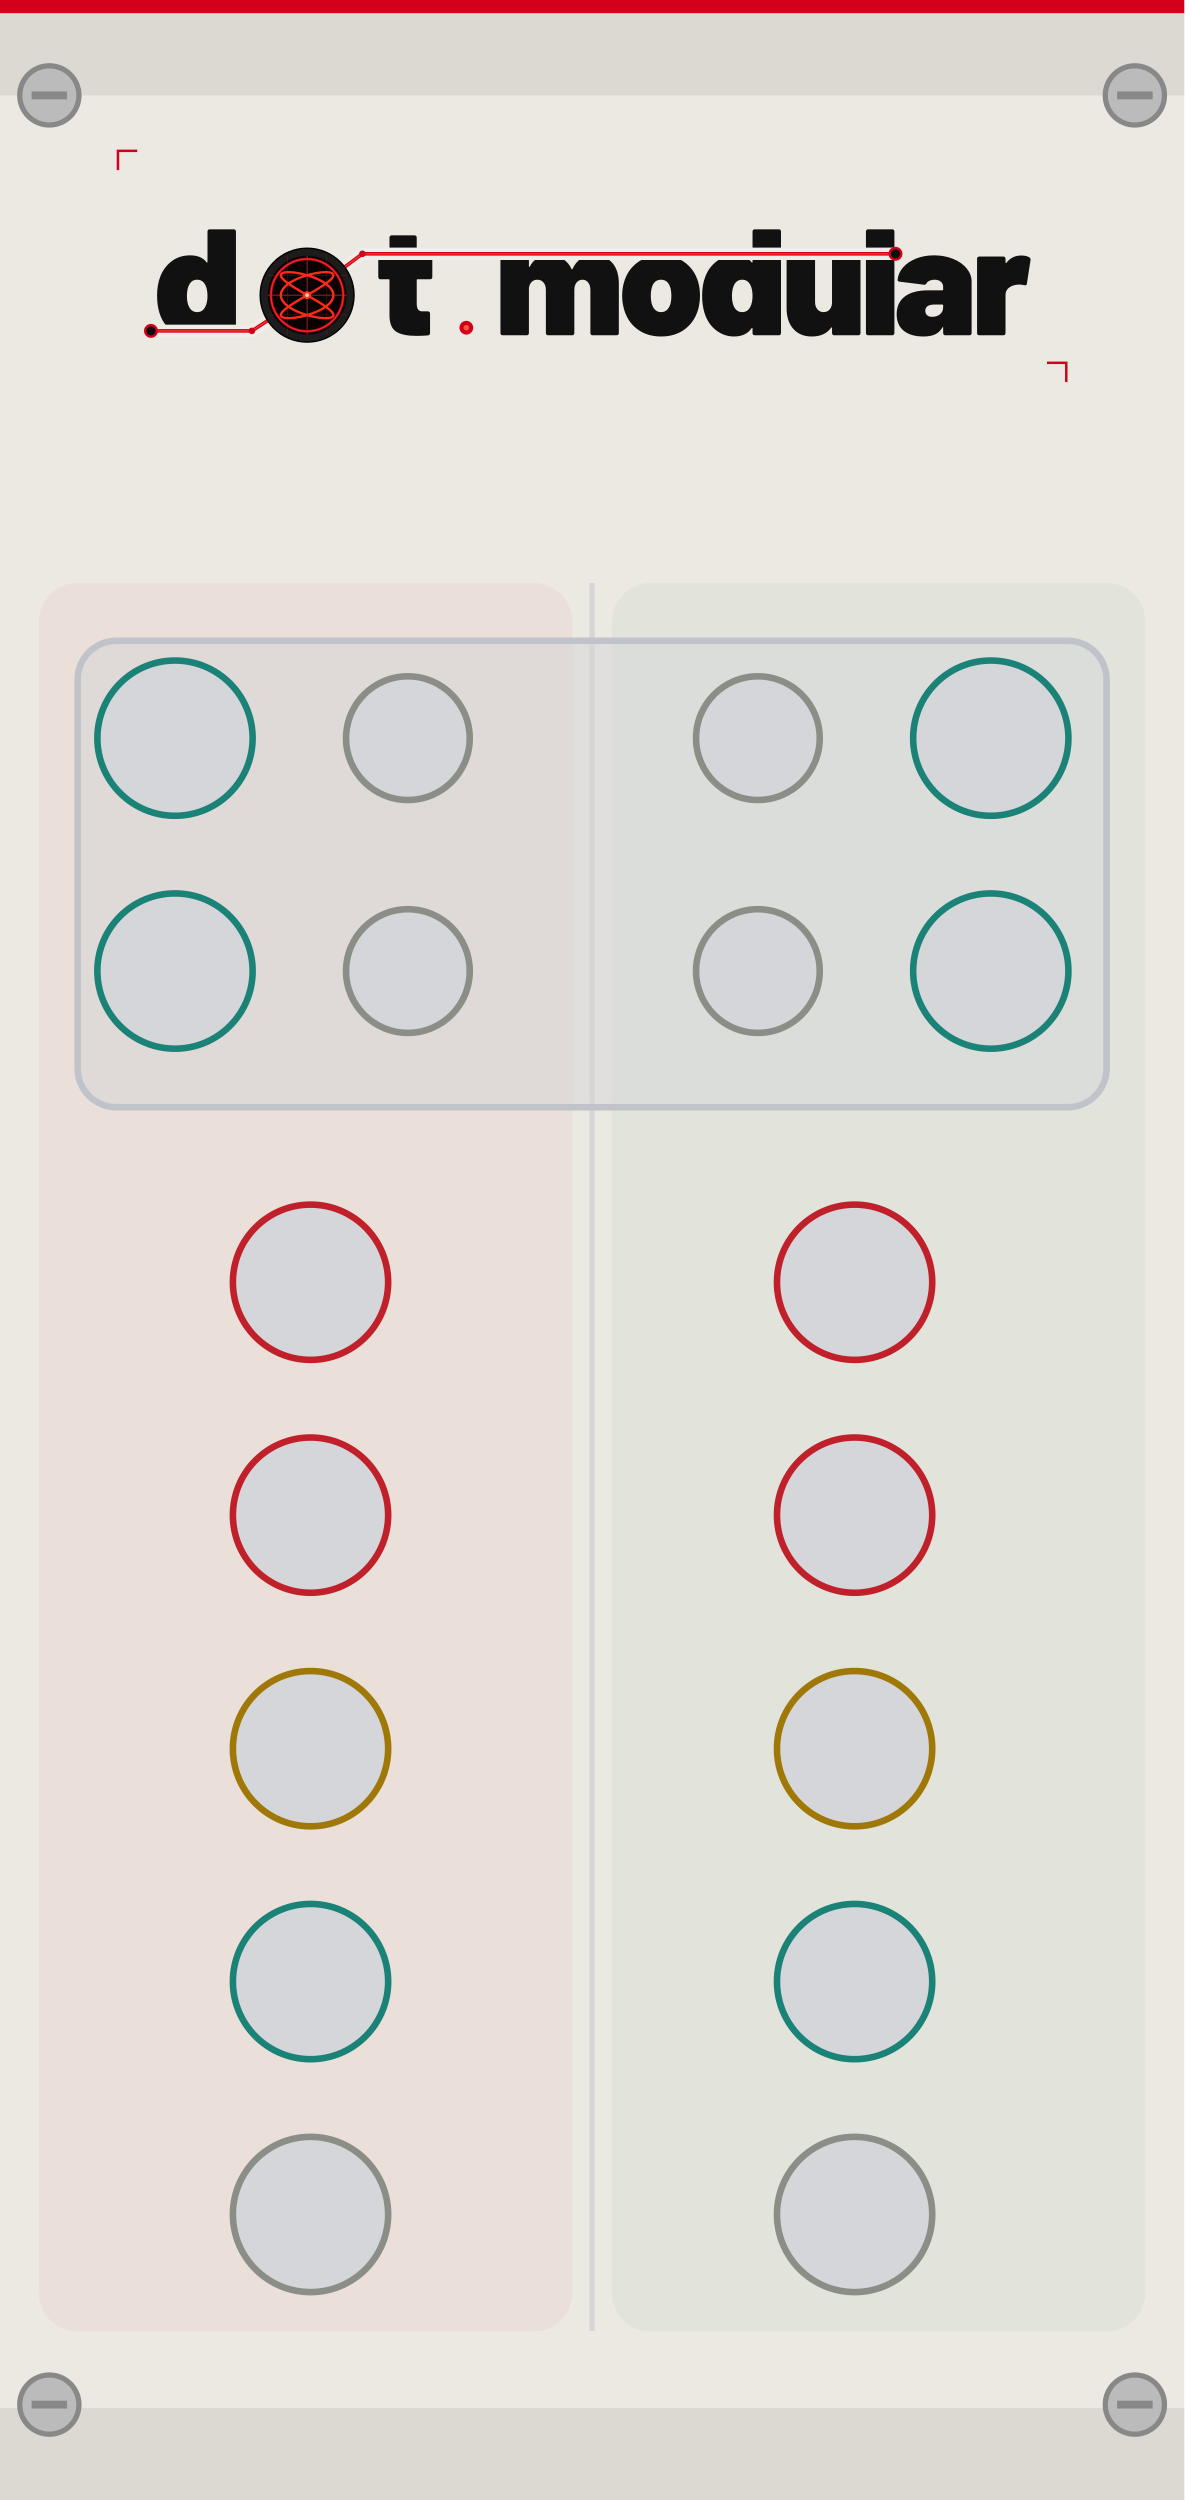
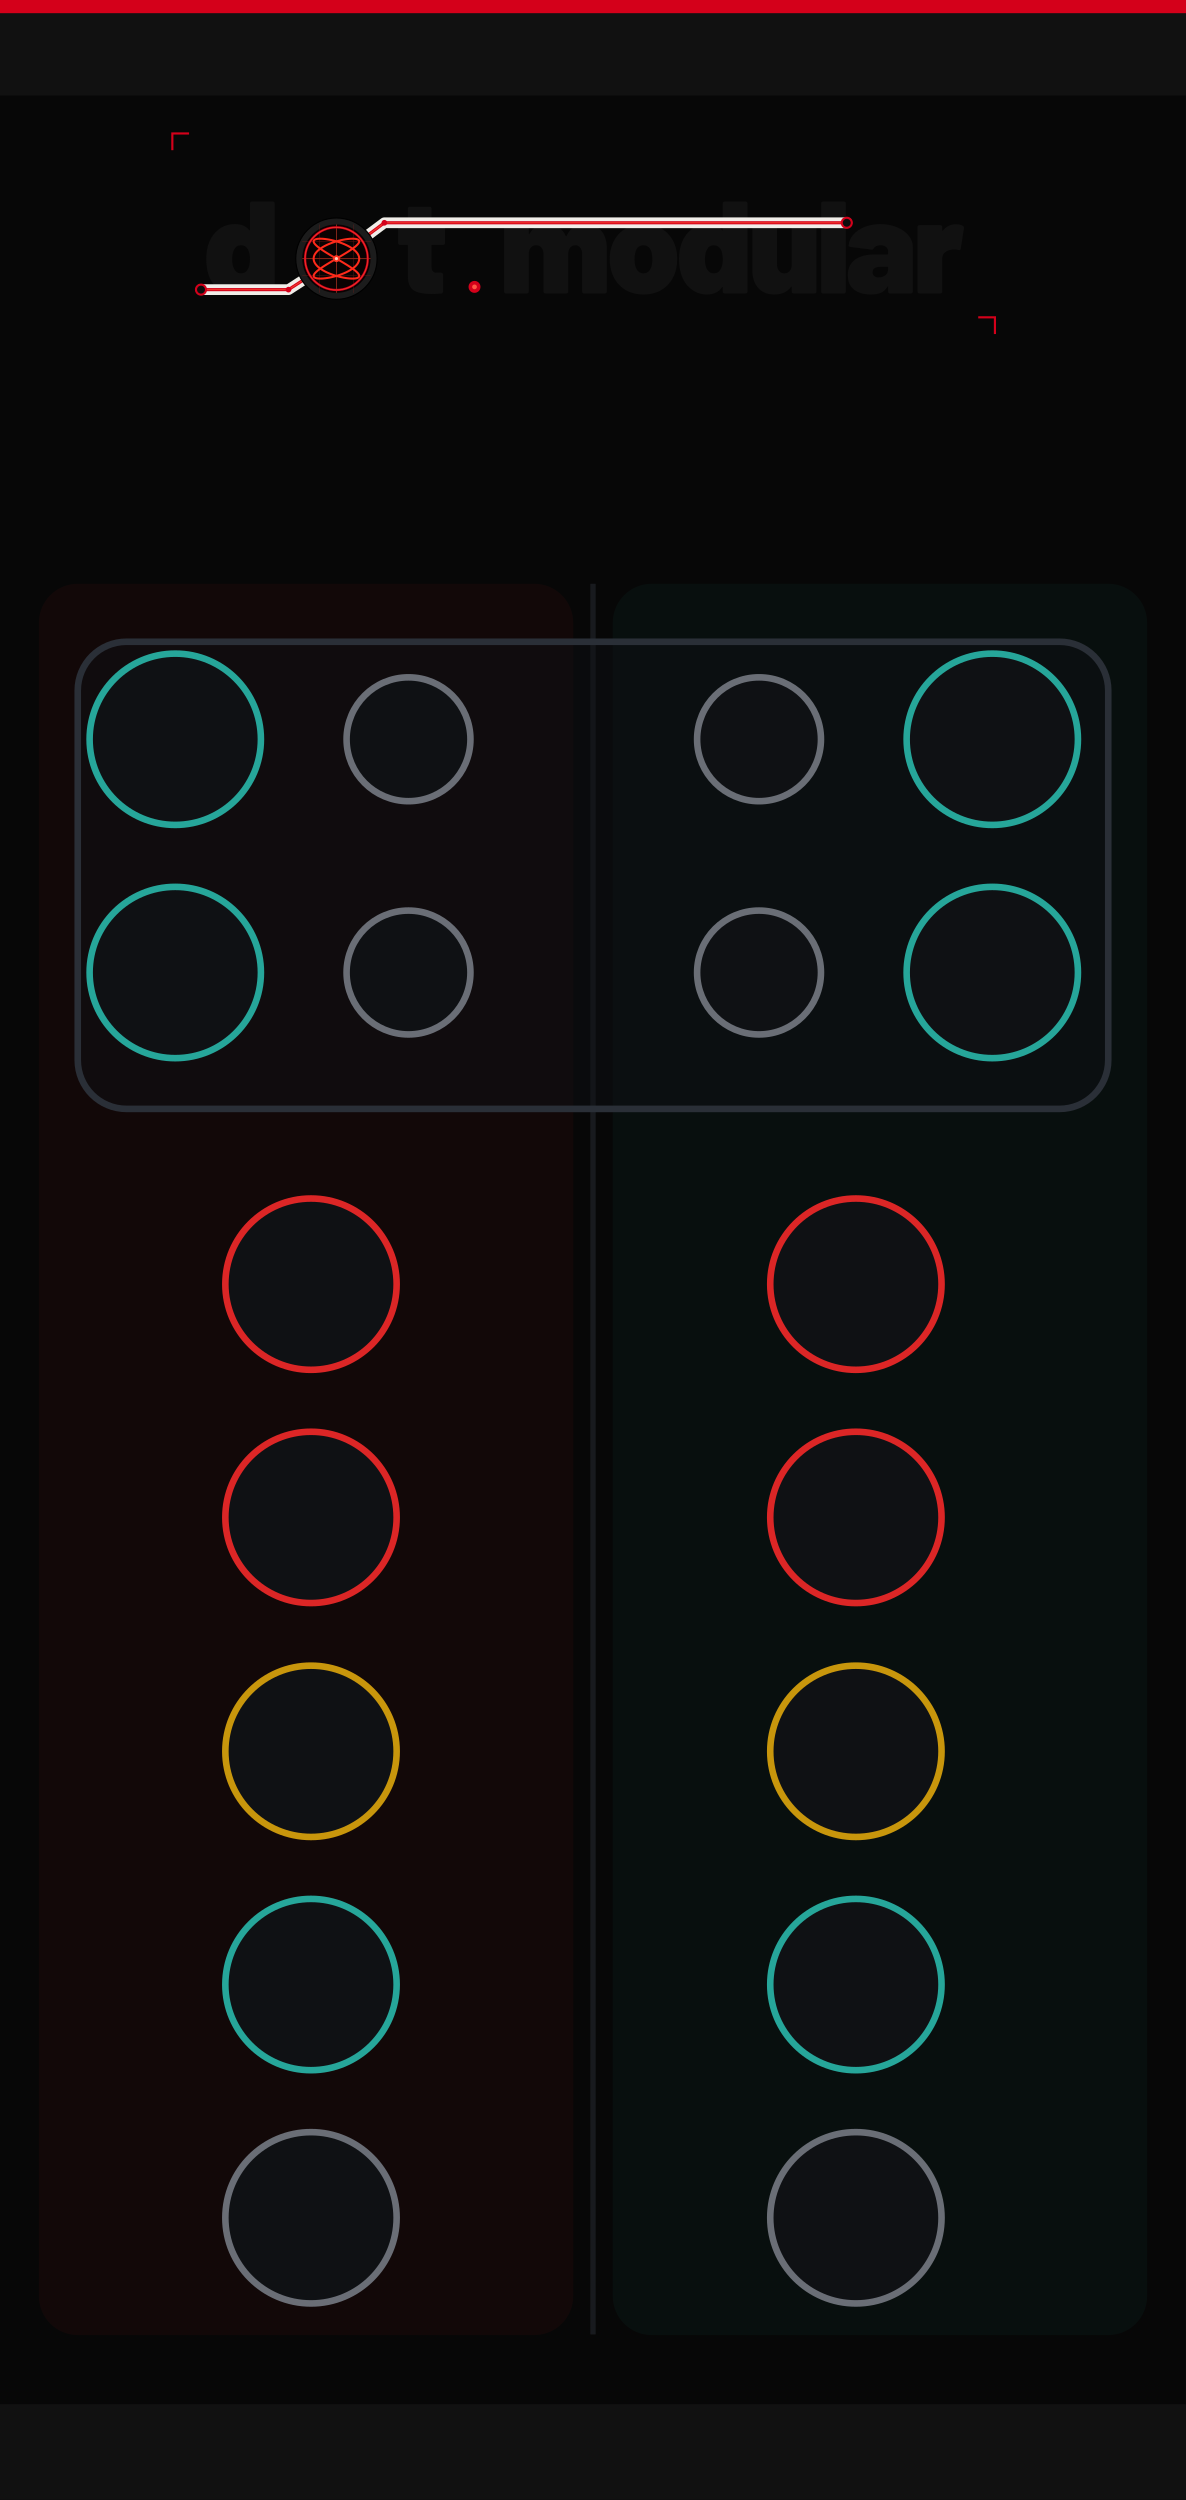
- <svg xmlns="http://www.w3.org/2000/svg" viewBox="0 0 180 380" width="180" height="380">
-   <rect width="180.0" height="380.0" fill="#ece9e2" />
-   <rect x="0" y="0" width="180.0" height="14.5" fill="#dcd9d2" />
-   <rect x="0" y="366" width="180.0" height="14.5" fill="#dcd9d2" />
-   <rect x="0" y="0" width="180.0" height="2" fill="#d4001a" />
-   <circle cx="7.5" cy="14.5" r="4.5" fill="#bbb" stroke="#888" stroke-width="0.8" />
-   <line x1="4.8" y1="14.5" x2="10.2" y2="14.5" stroke="#888" stroke-width="1.2" />
-   <circle cx="7.5" cy="365.5" r="4.5" fill="#bbb" stroke="#888" stroke-width="0.8" />
-   <line x1="4.8" y1="365.5" x2="10.2" y2="365.5" stroke="#888" stroke-width="1.2" />
-   <circle cx="172.5" cy="14.5" r="4.5" fill="#bbb" stroke="#888" stroke-width="0.8" />
-   <line x1="169.8" y1="14.5" x2="175.2" y2="14.5" stroke="#888" stroke-width="1.2" />
-   <circle cx="172.5" cy="365.5" r="4.5" fill="#bbb" stroke="#888" stroke-width="0.8" />
-   <line x1="169.8" y1="365.5" x2="175.2" y2="365.5" stroke="#888" stroke-width="1.2" />
-   <rect x="5.9" y="88.6" width="81.1" height="265.8" rx="5.9" fill="#c0202a" fill-opacity="0.05" />
-   <rect x="93.0" y="88.6" width="81.1" height="265.8" rx="5.9" fill="#1a8276" fill-opacity="0.05" />
-   <line x1="90.0" y1="88.6" x2="90.0" y2="354.3" stroke="#c0c4ca" stroke-width="0.8" stroke-opacity="0.5" />
-   <g transform="translate(15.00,20.00) scale(0.20921)">
-     <g transform="translate(40.00,148.00) scale(0.11,-0.11)">
-       <path d="M370 700H528Q535 700 539.0 696.0Q543 692 543 685V15Q543 8 539.0 4.0Q535 0 528 0H370Q363 0 359.0 4.0Q355 8 355 15V45Q355 48 353.0 49.0Q351 50 349 47Q312 -8 233 -8Q166 -8 112.5 34.5Q59 77 37 150Q22 200 22 262Q22 334 44 390Q68 451 119.0 489.5Q170 528 241 528Q314 528 349 482Q351 480 353.0 480.5Q355 481 355 484V685Q355 692 359.0 696.0Q363 700 370 700ZM355 259Q355 307 339 336Q321 367 287 367Q251 367 234 334Q219 306 219 259Q219 214 234 186Q252 153 287 153Q322 153 340 187Q355 216 355 259Z" fill="#111111" />
+ <svg xmlns="http://www.w3.org/2000/svg" width="180.0" height="379.43" viewBox="0 0 180.0 379.43">
+   <g>
+     <rect width="180.0" height="379.43" fill="#070707" />
+     <rect x="0" y="0" width="180.0" height="14.5" fill="#111111" />
+     <rect x="0" y="364.9" width="180.0" height="14.5" fill="#111111" />
+     <rect x="0" y="0" width="180.0" height="2" fill="#d4001a" />
+     <rect x="5.9" y="88.6" width="81.1" height="265.8" rx="5.9" fill="#dc2626" fill-opacity="0.05" />
+     <rect x="93.0" y="88.6" width="81.1" height="265.8" rx="5.9" fill="#26a69a" fill-opacity="0.05" />
+     <line x1="90.0" y1="88.6" x2="90.0" y2="354.3" stroke="#2a2f37" stroke-width="0.8" stroke-opacity="0.5" />
+     <rect x="11.8" y="97.4" width="156.4" height="70.9" rx="7.4" fill="#0f1114" fill-opacity="0.5" stroke="#2a2f37" stroke-width="1" />
+   </g>
+   <g>
+     <g transform="translate(23.62,17.72) scale(0.1812)">
+       <g transform="translate(40.00,148.00) scale(0.11,-0.11)">
+         <path d="M370 700H528Q535 700 539.0 696.0Q543 692 543 685V15Q543 8 539.0 4.0Q535 0 528 0H370Q363 0 359.0 4.0Q355 8 355 15V45Q355 48 353.0 49.0Q351 50 349 47Q312 -8 233 -8Q166 -8 112.5 34.5Q59 77 37 150Q22 200 22 262Q22 334 44 390Q68 451 119.0 489.5Q170 528 241 528Q314 528 349 482Q351 480 353.0 480.5Q355 481 355 484V685Q355 692 359.0 696.0Q363 700 370 700ZM355 259Q355 307 339 336Q321 367 287 367Q251 367 234 334Q219 306 219 259Q219 214 234 186Q252 153 287 153Q322 153 340 187Q355 216 355 259Z" fill="#111111" />
+       </g>
+       <g transform="translate(201.37,148.00) scale(0.11,-0.11)">
+         <path d="M358 370H275Q270 370 270 365V208Q270 158 306 158H343Q350 158 354.0 154.0Q358 150 358 143V15Q358 1 343 -1Q304 -4 268 -4Q177 -4 134.0 24.0Q91 52 90 130V365Q90 370 85 370H31Q24 370 20.0 374.0Q16 378 16 385V505Q16 512 20.0 516.0Q24 520 31 520H85Q90 520 90 525V645Q90 652 94.0 656.0Q98 660 105 660H255Q262 660 266.0 656.0Q270 652 270 645V525Q270 520 275 520H358Q365 520 369.0 516.0Q373 512 373 505V385Q373 378 369.0 374.0Q365 370 358 370Z" fill="#111111" />
+       </g>
+       <g transform="translate(288.27,148.00) scale(0.11,-0.11)">
+         <path d="M815 341V15Q815 8 811.0 4.0Q807 0 800 0H642Q635 0 631.0 4.0Q627 8 627 15V300Q627 330 612.5 348.5Q598 367 575 367Q551 367 536.0 348.5Q521 330 521 300V15Q521 8 517.0 4.0Q513 0 506 0H348Q341 0 337.0 4.0Q333 8 333 15V300Q333 330 317.5 348.5Q302 367 277 367Q255 367 240.5 353.5Q226 340 222 317Q221 315 221 311V15Q221 8 217.0 4.0Q213 0 206 0H48Q41 0 37.0 4.0Q33 8 33 15V505Q33 512 37.0 516.0Q41 520 48 520H206Q213 520 217.0 516.0Q221 512 221 505V455Q221 451 223.0 451.0Q225 451 227 454Q265 528 355 528Q406 528 444.5 504.5Q483 481 503 437Q506 432 509 438Q529 483 564.5 505.5Q600 528 648 528Q727 528 771.0 479.0Q815 430 815 341Z" fill="#111111" />
+       </g>
+       <g transform="translate(377.92,148.00) scale(0.11,-0.11)">
+         <path d="M32 181Q22 217 22 261Q22 310 34 350Q58 433 122.5 480.5Q187 528 280 528Q373 528 436.5 480.5Q500 433 524 352Q536 310 536 263Q536 225 528 187Q507 97 441.5 44.5Q376 -8 279 -8Q184 -8 118.5 43.0Q53 94 32 181ZM343 217Q347 236 347 262Q347 285 342 308Q327 367 279 367Q229 367 216 308Q211 291 211 262Q211 236 215 217Q230 153 279 153Q305 153 321.0 170.5Q337 188 343 217Z" fill="#111111" />
+       </g>
+       <g transform="translate(436.00,148.00) scale(0.11,-0.11)">
+         <path d="M370 700H528Q535 700 539.0 696.0Q543 692 543 685V15Q543 8 539.0 4.0Q535 0 528 0H370Q363 0 359.0 4.0Q355 8 355 15V45Q355 48 353.0 49.0Q351 50 349 47Q312 -8 233 -8Q166 -8 112.5 34.5Q59 77 37 150Q22 200 22 262Q22 334 44 390Q68 451 119.0 489.5Q170 528 241 528Q314 528 349 482Q351 480 353.0 480.5Q355 481 355 484V685Q355 692 359.0 696.0Q363 700 370 700ZM355 259Q355 307 339 336Q321 367 287 367Q251 367 234 334Q219 306 219 259Q219 214 234 186Q252 153 287 153Q322 153 340 187Q355 216 355 259Z" fill="#111111" />
+       </g>
+       <g transform="translate(496.39,148.00) scale(0.11,-0.11)">
+         <path d="M346 520H504Q511 520 515.0 516.0Q519 512 519 505V15Q519 8 515.0 4.0Q511 0 504 0H346Q339 0 335.0 4.0Q331 8 331 15V48Q331 51 329.0 52.0Q327 53 325 50Q284 -8 197 -8Q121 -8 76.0 41.5Q31 91 31 179V505Q31 512 35.0 516.0Q39 520 46 520H204Q211 520 215.0 516.0Q219 512 219 505V220Q219 190 234.5 171.5Q250 153 275 153Q297 153 311.5 166.5Q326 180 330 203Q331 205 331 209V505Q331 512 335.0 516.0Q339 520 346 520Z" fill="#111111" />
+       </g>
+       <g transform="translate(553.81,148.00) scale(0.11,-0.11)">
+         <path d="M33 15V685Q33 692 37.0 696.0Q41 700 48 700H206Q213 700 217.0 696.0Q221 692 221 685V15Q221 8 217.0 4.0Q213 0 206 0H48Q41 0 37.0 4.0Q33 8 33 15Z" fill="#111111" />
+       </g>
+       <g transform="translate(578.45,148.00) scale(0.11,-0.11)">
+         <path d="M507 355V15Q507 8 503.0 4.0Q499 0 492 0H334Q327 0 323.0 4.0Q319 8 319 15V50Q319 54 317.5 54.5Q316 55 314 52Q297 21 267.0 6.5Q237 -8 188 -8Q106 -8 59.0 29.5Q12 67 12 139Q12 215 65.5 256.0Q119 297 221 297H314Q319 297 319 302V320Q319 341 303.5 354.0Q288 367 262 367Q244 367 230.0 361.0Q216 355 210 345Q206 338 202.5 335.5Q199 333 193 334L32 354Q18 356 18 366Q22 411 54.0 448.0Q86 485 139.5 506.5Q193 528 259 528Q327 528 384.0 505.0Q441 482 474.0 442.0Q507 402 507 355ZM319 185V198Q319 203 314 203H264Q201 203 201 162Q201 144 212.5 133.0Q224 122 246 122Q278 122 298.5 139.0Q319 156 319 185Z" fill="#111111" />
+       </g>
+       <g transform="translate(634.55,148.00) scale(0.11,-0.11)">
+         <path d="M379 514Q388 509 386 495L362 341Q361 333 356.5 331.0Q352 329 344 331Q326 335 312 335Q297 335 284 332Q258 327 239.5 310.5Q221 294 221 266V15Q221 8 217.0 4.0Q213 0 206 0H48Q41 0 37.0 4.0Q33 8 33 15V505Q33 512 37.0 516.0Q41 520 48 520H206Q213 520 217.0 516.0Q221 512 221 505V481Q221 478 223.0 477.0Q225 476 226 478Q264 527 325 527Q359 527 379 514Z" fill="#111111" />
+       </g>
+       <path d="M 38.0,144.8 L 111.3,144.8 L 151.4,118.8 L 191.6,88.8 L 578.9,88.8" fill="none" stroke="#f0ede8" stroke-width="9.0" stroke-linecap="round" stroke-linejoin="round" />
+       <path d="M 38.0,144.8 L 111.3,144.8 L 151.4,118.8 L 191.6,88.8 L 578.9,88.8" fill="none" stroke="#d4001a" stroke-width="2.60" stroke-linecap="round" stroke-linejoin="round" />
+       <path d="M 38.0,144.8 L 111.3,144.8 L 151.4,118.8 L 191.6,88.8 L 578.9,88.8" fill="none" stroke="#ff5533" stroke-width="0.88" stroke-linecap="round" stroke-linejoin="round" opacity="0.7" />
+       <circle cx="38.0" cy="144.8" r="4.2" fill="#0d0d0d" stroke="#d4001a" stroke-width="1.76" />
+       <circle cx="578.9" cy="88.8" r="4.2" fill="#0d0d0d" stroke="#d4001a" stroke-width="1.76" />
+       <circle cx="111.3" cy="144.8" r="2.4" fill="#d4001a" />
+       <circle cx="191.6" cy="88.8" r="2.4" fill="#d4001a" />
+       <g transform="translate(151.430,118.850)">
+         <circle r="34.100" fill="#1c1c1c" stroke="#000000" stroke-width="1.023" />
+         <circle r="28.644" fill="#0a0202" />
+         <g stroke="#a83020" stroke-width="0.682" opacity="0.9">
+           <line x1="-28.644" y1="0" x2="28.644" y2="0" />
+           <line x1="0" y1="-28.644" x2="0" y2="28.644" />
+         </g>
+         <g stroke="#7a2018" stroke-width="0.443" opacity="0.6">
+           <line x1="-28.644" y1="-14.322" x2="28.644" y2="-14.322" />
+           <line x1="-14.322" y1="-28.644" x2="-14.322" y2="28.644" />
+           <line x1="-28.644" y1="14.322" x2="28.644" y2="14.322" />
+           <line x1="14.322" y1="-28.644" x2="14.322" y2="28.644" />
+         </g>
+         <path d="M 19.10,0.00 L 19.01,1.05 L 18.76,2.09 L 18.34,3.13 L 17.76,4.16 L 17.01,5.16 L 16.12,6.15 L 15.09,7.11 L 13.92,8.05 L 12.63,8.95 L 11.22,9.82 L 9.72,10.65 L 8.13,11.44 L 6.47,12.18 L 4.75,12.87 L 2.99,13.52 L 1.20,14.11 L -0.60,14.64 L -2.39,15.12 L -4.17,15.54 L -5.90,15.89 L -7.58,16.18 L -9.20,16.41 L -10.73,16.58 L -12.17,16.68 L -13.50,16.71 L -14.71,16.68 L -15.79,16.58 L -16.73,16.41 L -17.53,16.18 L -18.16,15.89 L -18.64,15.54 L -18.95,15.12 L -19.09,14.64 L -19.06,14.11 L -18.86,13.52 L -18.50,12.87 L -17.97,12.18 L -17.28,11.44 L -16.44,10.65 L -15.45,9.82 L -14.32,8.95 L -13.07,8.05 L -11.70,7.11 L -10.23,6.15 L -8.67,5.16 L -7.03,4.16 L -5.33,3.13 L -3.58,2.09 L -1.80,1.05 L -0.00,0.00 L 1.80,-1.05 L 3.58,-2.09 L 5.33,-3.13 L 7.03,-4.16 L 8.67,-5.16 L 10.23,-6.15 L 11.70,-7.11 L 13.07,-8.05 L 14.32,-8.95 L 15.45,-9.82 L 16.44,-10.65 L 17.28,-11.44 L 17.97,-12.18 L 18.50,-12.87 L 18.86,-13.52 L 19.06,-14.11 L 19.09,-14.64 L 18.95,-15.12 L 18.64,-15.54 L 18.16,-15.89 L 17.53,-16.18 L 16.73,-16.41 L 15.79,-16.58 L 14.71,-16.68 L 13.50,-16.71 L 12.17,-16.68 L 10.73,-16.58 L 9.20,-16.41 L 7.58,-16.18 L 5.90,-15.89 L 4.17,-15.54 L 2.39,-15.12 L 0.60,-14.64 L -1.20,-14.11 L -2.99,-13.52 L -4.75,-12.87 L -6.47,-12.18 L -8.13,-11.44 L -9.72,-10.65 L -11.22,-9.82 L -12.63,-8.95 L -13.92,-8.05 L -15.09,-7.11 L -16.12,-6.15 L -17.01,-5.16 L -17.76,-4.16 L -18.34,-3.13 L -18.76,-2.09 L -19.01,-1.05 L -19.10,-0.00 L -19.01,1.05 L -18.76,2.09 L -18.34,3.13 L -17.76,4.16 L -17.01,5.16 L -16.12,6.15 L -15.09,7.11 L -13.92,8.05 L -12.63,8.95 L -11.22,9.82 L -9.72,10.65 L -8.13,11.44 L -6.47,12.18 L -4.75,12.87 L -2.99,13.52 L -1.20,14.11 L 0.60,14.64 L 2.39,15.12 L 4.17,15.54 L 5.90,15.89 L 7.58,16.18 L 9.20,16.41 L 10.73,16.58 L 12.17,16.68 L 13.50,16.71 L 14.71,16.68 L 15.79,16.58 L 16.73,16.41 L 17.53,16.18 L 18.16,15.89 L 18.64,15.54 L 18.95,15.12 L 19.09,14.64 L 19.06,14.11 L 18.86,13.52 L 18.50,12.87 L 17.97,12.18 L 17.28,11.44 L 16.44,10.65 L 15.45,9.82 L 14.32,8.95 L 13.07,8.05 L 11.70,7.11 L 10.23,6.15 L 8.67,5.16 L 7.03,4.16 L 5.33,3.13 L 3.58,2.09 L 1.80,1.05 L 0.00,0.00 L -1.80,-1.05 L -3.58,-2.09 L -5.33,-3.13 L -7.03,-4.16 L -8.67,-5.16 L -10.23,-6.15 L -11.70,-7.11 L -13.07,-8.05 L -14.32,-8.95 L -15.45,-9.82 L -16.44,-10.65 L -17.28,-11.44 L -17.97,-12.18 L -18.50,-12.87 L -18.86,-13.52 L -19.06,-14.11 L -19.09,-14.64 L -18.95,-15.12 L -18.64,-15.54 L -18.16,-15.89 L -17.53,-16.18 L -16.73,-16.41 L -15.79,-16.58 L -14.71,-16.68 L -13.50,-16.71 L -12.17,-16.68 L -10.73,-16.58 L -9.20,-16.41 L -7.58,-16.18 L -5.90,-15.89 L -4.17,-15.54 L -2.39,-15.12 L -0.60,-14.64 L 1.20,-14.11 L 2.99,-13.52 L 4.75,-12.87 L 6.47,-12.18 L 8.13,-11.44 L 9.72,-10.65 L 11.22,-9.82 L 12.63,-8.95 L 13.92,-8.05 L 15.09,-7.11 L 16.12,-6.15 L 17.01,-5.16 L 17.76,-4.16 L 18.34,-3.13 L 18.76,-2.09 L 19.01,-1.05 L 19.10,-0.00 Z" fill="none" stroke="#ff2a1a" stroke-width="1.705" stroke-linejoin="round" />
+         <circle r="26.257" fill="none" stroke="#d4001a" stroke-width="1.876" />
+         <circle r="26.257" fill="none" stroke="#ff5533" stroke-width="0.614" opacity="0.7" />
+         <circle r="2.899" fill="#ff3322" />
+         <circle r="1.364" fill="#ffccbb" />
+       </g>
+       <circle cx="267.1" cy="142.5" r="5.0" fill="#d4001a" />
+       <circle cx="267.1" cy="142.5" r="2.0" fill="#ff5544" />
+       <polyline points="14,28 14,14 28,14" fill="none" stroke="#d4001a" stroke-width="1.8" />
+       <polyline points="703,182 703,168 689,168" fill="none" stroke="#d4001a" stroke-width="1.8" />
    </g>
-     <g transform="translate(201.37,148.00) scale(0.11,-0.11)">
-       <path d="M358 370H275Q270 370 270 365V208Q270 158 306 158H343Q350 158 354.0 154.0Q358 150 358 143V15Q358 1 343 -1Q304 -4 268 -4Q177 -4 134.0 24.0Q91 52 90 130V365Q90 370 85 370H31Q24 370 20.0 374.0Q16 378 16 385V505Q16 512 20.0 516.0Q24 520 31 520H85Q90 520 90 525V645Q90 652 94.0 656.0Q98 660 105 660H255Q262 660 266.0 656.0Q270 652 270 645V525Q270 520 275 520H358Q365 520 369.0 516.0Q373 512 373 505V385Q373 378 369.0 374.0Q365 370 358 370Z" fill="#111111" />
-     </g>
-     <g transform="translate(288.27,148.00) scale(0.11,-0.11)">
-       <path d="M815 341V15Q815 8 811.0 4.0Q807 0 800 0H642Q635 0 631.0 4.0Q627 8 627 15V300Q627 330 612.5 348.5Q598 367 575 367Q551 367 536.0 348.5Q521 330 521 300V15Q521 8 517.0 4.0Q513 0 506 0H348Q341 0 337.0 4.0Q333 8 333 15V300Q333 330 317.5 348.5Q302 367 277 367Q255 367 240.5 353.5Q226 340 222 317Q221 315 221 311V15Q221 8 217.0 4.0Q213 0 206 0H48Q41 0 37.0 4.0Q33 8 33 15V505Q33 512 37.0 516.0Q41 520 48 520H206Q213 520 217.0 516.0Q221 512 221 505V455Q221 451 223.0 451.0Q225 451 227 454Q265 528 355 528Q406 528 444.5 504.5Q483 481 503 437Q506 432 509 438Q529 483 564.5 505.5Q600 528 648 528Q727 528 771.0 479.0Q815 430 815 341Z" fill="#111111" />
-     </g>
-     <g transform="translate(377.92,148.00) scale(0.11,-0.11)">
-       <path d="M32 181Q22 217 22 261Q22 310 34 350Q58 433 122.5 480.5Q187 528 280 528Q373 528 436.5 480.5Q500 433 524 352Q536 310 536 263Q536 225 528 187Q507 97 441.5 44.5Q376 -8 279 -8Q184 -8 118.5 43.0Q53 94 32 181ZM343 217Q347 236 347 262Q347 285 342 308Q327 367 279 367Q229 367 216 308Q211 291 211 262Q211 236 215 217Q230 153 279 153Q305 153 321.0 170.5Q337 188 343 217Z" fill="#111111" />
-     </g>
-     <g transform="translate(436.00,148.00) scale(0.11,-0.11)">
-       <path d="M370 700H528Q535 700 539.0 696.0Q543 692 543 685V15Q543 8 539.0 4.0Q535 0 528 0H370Q363 0 359.0 4.0Q355 8 355 15V45Q355 48 353.0 49.0Q351 50 349 47Q312 -8 233 -8Q166 -8 112.5 34.5Q59 77 37 150Q22 200 22 262Q22 334 44 390Q68 451 119.0 489.5Q170 528 241 528Q314 528 349 482Q351 480 353.0 480.5Q355 481 355 484V685Q355 692 359.0 696.0Q363 700 370 700ZM355 259Q355 307 339 336Q321 367 287 367Q251 367 234 334Q219 306 219 259Q219 214 234 186Q252 153 287 153Q322 153 340 187Q355 216 355 259Z" fill="#111111" />
-     </g>
-     <g transform="translate(496.39,148.00) scale(0.11,-0.11)">
-       <path d="M346 520H504Q511 520 515.0 516.0Q519 512 519 505V15Q519 8 515.0 4.0Q511 0 504 0H346Q339 0 335.0 4.0Q331 8 331 15V48Q331 51 329.0 52.0Q327 53 325 50Q284 -8 197 -8Q121 -8 76.0 41.5Q31 91 31 179V505Q31 512 35.0 516.0Q39 520 46 520H204Q211 520 215.0 516.0Q219 512 219 505V220Q219 190 234.5 171.5Q250 153 275 153Q297 153 311.5 166.5Q326 180 330 203Q331 205 331 209V505Q331 512 335.0 516.0Q339 520 346 520Z" fill="#111111" />
-     </g>
-     <g transform="translate(553.81,148.00) scale(0.11,-0.11)">
-       <path d="M33 15V685Q33 692 37.0 696.0Q41 700 48 700H206Q213 700 217.0 696.0Q221 692 221 685V15Q221 8 217.0 4.0Q213 0 206 0H48Q41 0 37.0 4.0Q33 8 33 15Z" fill="#111111" />
-     </g>
-     <g transform="translate(578.45,148.00) scale(0.11,-0.11)">
-       <path d="M507 355V15Q507 8 503.0 4.0Q499 0 492 0H334Q327 0 323.0 4.0Q319 8 319 15V50Q319 54 317.5 54.5Q316 55 314 52Q297 21 267.0 6.5Q237 -8 188 -8Q106 -8 59.0 29.5Q12 67 12 139Q12 215 65.5 256.0Q119 297 221 297H314Q319 297 319 302V320Q319 341 303.5 354.0Q288 367 262 367Q244 367 230.0 361.0Q216 355 210 345Q206 338 202.5 335.5Q199 333 193 334L32 354Q18 356 18 366Q22 411 54.0 448.0Q86 485 139.5 506.5Q193 528 259 528Q327 528 384.0 505.0Q441 482 474.0 442.0Q507 402 507 355ZM319 185V198Q319 203 314 203H264Q201 203 201 162Q201 144 212.5 133.0Q224 122 246 122Q278 122 298.5 139.0Q319 156 319 185Z" fill="#111111" />
-     </g>
-     <g transform="translate(634.55,148.00) scale(0.11,-0.11)">
-       <path d="M379 514Q388 509 386 495L362 341Q361 333 356.5 331.0Q352 329 344 331Q326 335 312 335Q297 335 284 332Q258 327 239.5 310.5Q221 294 221 266V15Q221 8 217.0 4.0Q213 0 206 0H48Q41 0 37.0 4.0Q33 8 33 15V505Q33 512 37.0 516.0Q41 520 48 520H206Q213 520 217.0 516.0Q221 512 221 505V481Q221 478 223.0 477.0Q225 476 226 478Q264 527 325 527Q359 527 379 514Z" fill="#111111" />
-     </g>
-     <path d="M 38.0,144.8 L 111.3,144.8 L 151.4,118.8 L 191.6,88.8 L 578.9,88.8" fill="none" stroke="#f0ede8" stroke-width="9.0" stroke-linecap="round" stroke-linejoin="round" />
-     <path d="M 38.0,144.8 L 111.3,144.8 L 151.4,118.8 L 191.6,88.8 L 578.9,88.8" fill="none" stroke="#d4001a" stroke-width="2.60" stroke-linecap="round" stroke-linejoin="round" />
-     <path d="M 38.0,144.8 L 111.3,144.8 L 151.4,118.8 L 191.6,88.8 L 578.9,88.8" fill="none" stroke="#ff5533" stroke-width="0.88" stroke-linecap="round" stroke-linejoin="round" opacity="0.7" />
-     <circle cx="38.0" cy="144.8" r="4.2" fill="#0d0d0d" stroke="#d4001a" stroke-width="1.76" />
-     <circle cx="578.9" cy="88.8" r="4.2" fill="#0d0d0d" stroke="#d4001a" stroke-width="1.76" />
-     <circle cx="111.3" cy="144.8" r="2.4" fill="#d4001a" />
-     <circle cx="191.6" cy="88.8" r="2.4" fill="#d4001a" />
-     <g transform="translate(151.430,118.850)">
-       <circle r="34.100" fill="#1c1c1c" stroke="#000000" stroke-width="1.023" />
-       <circle r="28.644" fill="#0a0202" />
-       <g stroke="#a83020" stroke-width="0.682" opacity="0.9">
-         <line x1="-28.644" y1="0" x2="28.644" y2="0" />
-         <line x1="0" y1="-28.644" x2="0" y2="28.644" />
-       </g>
-       <g stroke="#7a2018" stroke-width="0.443" opacity="0.6">
-         <line x1="-28.644" y1="-14.322" x2="28.644" y2="-14.322" />
-         <line x1="-14.322" y1="-28.644" x2="-14.322" y2="28.644" />
-         <line x1="-28.644" y1="14.322" x2="28.644" y2="14.322" />
-         <line x1="14.322" y1="-28.644" x2="14.322" y2="28.644" />
-       </g>
-       <path d="M 19.10,0.00 L 19.01,1.05 L 18.76,2.09 L 18.34,3.13 L 17.76,4.16 L 17.01,5.16 L 16.12,6.15 L 15.09,7.11 L 13.92,8.05 L 12.63,8.95 L 11.22,9.82 L 9.72,10.65 L 8.13,11.44 L 6.47,12.18 L 4.75,12.87 L 2.99,13.52 L 1.20,14.11 L -0.60,14.64 L -2.39,15.12 L -4.17,15.54 L -5.90,15.89 L -7.58,16.18 L -9.20,16.41 L -10.73,16.58 L -12.17,16.68 L -13.50,16.71 L -14.71,16.68 L -15.79,16.58 L -16.73,16.41 L -17.53,16.18 L -18.16,15.89 L -18.64,15.54 L -18.95,15.12 L -19.09,14.64 L -19.06,14.11 L -18.86,13.52 L -18.50,12.87 L -17.97,12.18 L -17.28,11.44 L -16.44,10.65 L -15.45,9.82 L -14.32,8.95 L -13.07,8.05 L -11.70,7.11 L -10.23,6.15 L -8.67,5.16 L -7.03,4.16 L -5.33,3.13 L -3.58,2.09 L -1.80,1.05 L -0.00,0.00 L 1.80,-1.05 L 3.58,-2.09 L 5.33,-3.13 L 7.03,-4.16 L 8.67,-5.16 L 10.23,-6.15 L 11.70,-7.11 L 13.07,-8.05 L 14.32,-8.95 L 15.45,-9.82 L 16.44,-10.65 L 17.28,-11.44 L 17.97,-12.18 L 18.50,-12.87 L 18.86,-13.52 L 19.06,-14.11 L 19.09,-14.64 L 18.95,-15.12 L 18.64,-15.54 L 18.16,-15.89 L 17.53,-16.18 L 16.73,-16.41 L 15.79,-16.58 L 14.71,-16.68 L 13.50,-16.71 L 12.17,-16.68 L 10.73,-16.58 L 9.20,-16.41 L 7.58,-16.18 L 5.90,-15.89 L 4.17,-15.54 L 2.39,-15.12 L 0.60,-14.64 L -1.20,-14.11 L -2.99,-13.52 L -4.75,-12.87 L -6.47,-12.18 L -8.13,-11.44 L -9.72,-10.65 L -11.22,-9.82 L -12.63,-8.95 L -13.92,-8.05 L -15.09,-7.11 L -16.12,-6.15 L -17.01,-5.16 L -17.76,-4.16 L -18.34,-3.13 L -18.76,-2.09 L -19.01,-1.05 L -19.10,-0.00 L -19.01,1.05 L -18.76,2.09 L -18.34,3.13 L -17.76,4.16 L -17.01,5.16 L -16.12,6.15 L -15.09,7.11 L -13.92,8.05 L -12.63,8.95 L -11.22,9.82 L -9.72,10.65 L -8.13,11.44 L -6.47,12.18 L -4.75,12.87 L -2.99,13.52 L -1.20,14.11 L 0.60,14.64 L 2.39,15.12 L 4.17,15.54 L 5.90,15.89 L 7.58,16.18 L 9.20,16.41 L 10.73,16.58 L 12.17,16.68 L 13.50,16.71 L 14.71,16.68 L 15.79,16.58 L 16.73,16.41 L 17.53,16.18 L 18.16,15.89 L 18.64,15.54 L 18.95,15.12 L 19.09,14.64 L 19.06,14.11 L 18.86,13.52 L 18.50,12.87 L 17.97,12.18 L 17.28,11.44 L 16.44,10.65 L 15.45,9.82 L 14.32,8.95 L 13.07,8.05 L 11.70,7.11 L 10.23,6.15 L 8.67,5.16 L 7.03,4.16 L 5.33,3.13 L 3.58,2.09 L 1.80,1.05 L 0.00,0.00 L -1.80,-1.05 L -3.58,-2.09 L -5.33,-3.13 L -7.03,-4.16 L -8.67,-5.16 L -10.23,-6.15 L -11.70,-7.11 L -13.07,-8.05 L -14.32,-8.95 L -15.45,-9.82 L -16.44,-10.65 L -17.28,-11.44 L -17.97,-12.18 L -18.50,-12.87 L -18.86,-13.52 L -19.06,-14.11 L -19.09,-14.64 L -18.95,-15.12 L -18.64,-15.54 L -18.16,-15.89 L -17.53,-16.18 L -16.73,-16.41 L -15.79,-16.58 L -14.71,-16.68 L -13.50,-16.71 L -12.17,-16.68 L -10.73,-16.58 L -9.20,-16.41 L -7.58,-16.18 L -5.90,-15.89 L -4.17,-15.54 L -2.39,-15.12 L -0.60,-14.64 L 1.20,-14.11 L 2.99,-13.52 L 4.75,-12.87 L 6.47,-12.18 L 8.13,-11.44 L 9.72,-10.65 L 11.22,-9.82 L 12.63,-8.95 L 13.92,-8.05 L 15.09,-7.11 L 16.12,-6.15 L 17.01,-5.16 L 17.76,-4.16 L 18.34,-3.13 L 18.76,-2.09 L 19.01,-1.05 L 19.10,-0.00 Z" fill="none" stroke="#ff2a1a" stroke-width="1.705" stroke-linejoin="round" />
-       <circle r="26.257" fill="none" stroke="#d4001a" stroke-width="1.876" />
-       <circle r="26.257" fill="none" stroke="#ff5533" stroke-width="0.614" opacity="0.7" />
-       <circle r="2.899" fill="#ff3322" />
-       <circle r="1.364" fill="#ffccbb" />
-     </g>
-     <circle cx="267.1" cy="142.5" r="5.0" fill="#d4001a" />
-     <circle cx="267.1" cy="142.5" r="2.0" fill="#ff5544" />
-     <polyline points="14,28 14,14 28,14" fill="none" stroke="#d4001a" stroke-width="1.8" />
-     <polyline points="703,182 703,168 689,168" fill="none" stroke="#d4001a" stroke-width="1.8" />
  </g>
-   <rect x="11.8" y="97.4" width="156.4" height="70.9" rx="5.9" fill="#d4d6d9" fill-opacity="0.5" stroke="#c0c4ca" stroke-width="1" />
-   <circle cx="26.6" cy="112.2" r="11.8" fill="#d4d6d9" stroke="#1a8276" stroke-width="1" />
-   <circle cx="150.6" cy="112.2" r="11.8" fill="#d4d6d9" stroke="#1a8276" stroke-width="1" />
-   <circle cx="62.0" cy="112.2" r="9.4" fill="#d4d6d9" stroke="#8a8e86" stroke-width="1" />
-   <circle cx="115.2" cy="112.2" r="9.4" fill="#d4d6d9" stroke="#8a8e86" stroke-width="1" />
-   <circle cx="26.6" cy="147.6" r="11.8" fill="#d4d6d9" stroke="#1a8276" stroke-width="1" />
-   <circle cx="150.6" cy="147.6" r="11.8" fill="#d4d6d9" stroke="#1a8276" stroke-width="1" />
-   <circle cx="62.0" cy="147.6" r="9.4" fill="#d4d6d9" stroke="#8a8e86" stroke-width="1" />
-   <circle cx="115.2" cy="147.6" r="9.4" fill="#d4d6d9" stroke="#8a8e86" stroke-width="1" />
-   <circle cx="47.2" cy="194.9" r="11.8" fill="#d4d6d9" stroke="#c0202a" stroke-width="1" />
-   <circle cx="129.9" cy="194.9" r="11.8" fill="#d4d6d9" stroke="#c0202a" stroke-width="1" />
-   <circle cx="47.2" cy="230.3" r="11.8" fill="#d4d6d9" stroke="#c0202a" stroke-width="1" />
-   <circle cx="129.9" cy="230.3" r="11.8" fill="#d4d6d9" stroke="#c0202a" stroke-width="1" />
-   <circle cx="47.2" cy="265.8" r="11.8" fill="#d4d6d9" stroke="#a07808" stroke-width="1" />
-   <circle cx="129.9" cy="265.8" r="11.8" fill="#d4d6d9" stroke="#a07808" stroke-width="1" />
-   <circle cx="47.2" cy="301.2" r="11.8" fill="#d4d6d9" stroke="#1a8276" stroke-width="1" />
-   <circle cx="129.9" cy="301.2" r="11.8" fill="#d4d6d9" stroke="#1a8276" stroke-width="1" />
-   <circle cx="47.2" cy="336.6" r="11.8" fill="#d4d6d9" stroke="#8a8e86" stroke-width="1" />
-   <circle cx="129.9" cy="336.6" r="11.8" fill="#d4d6d9" stroke="#8a8e86" stroke-width="1" />
+   <g>
+     <circle id="input_CAUSEWAY_SLEW_R_CV" cx="26.6" cy="112.2" r="13.0" fill="#0f1114" stroke="#26a69a" stroke-width="1" />
+     <circle id="param_CAUSEWAY_SLEW_R_ATT" cx="62.0" cy="112.2" r="9.4" fill="#0f1114" stroke="#6a6e76" stroke-width="1" />
+     <circle id="param_CAUSEWAY_SLEW_M_ATT" cx="115.2" cy="112.2" r="9.4" fill="#0f1114" stroke="#6a6e76" stroke-width="1" />
+     <circle id="input_CAUSEWAY_SLEW_M_CV" cx="150.6" cy="112.2" r="13.0" fill="#0f1114" stroke="#26a69a" stroke-width="1" />
+     <circle id="input_CAUSEWAY_MIX_R_CV" cx="26.6" cy="147.6" r="13.0" fill="#0f1114" stroke="#26a69a" stroke-width="1" />
+     <circle id="param_CAUSEWAY_MIX_R_ATT" cx="62.0" cy="147.6" r="9.4" fill="#0f1114" stroke="#6a6e76" stroke-width="1" />
+     <circle id="param_CAUSEWAY_MIX_M_ATT" cx="115.2" cy="147.6" r="9.4" fill="#0f1114" stroke="#6a6e76" stroke-width="1" />
+     <circle id="input_CAUSEWAY_MIX_M_CV" cx="150.6" cy="147.6" r="13.0" fill="#0f1114" stroke="#26a69a" stroke-width="1" />
+     <circle id="input_CAUSEWAY_GATE_TRIAL_R" cx="47.2" cy="194.9" r="13.0" fill="#0f1114" stroke="#dc2626" stroke-width="1" />
+     <circle id="input_CAUSEWAY_GATE_TRIAL_M" cx="129.9" cy="194.9" r="13.0" fill="#0f1114" stroke="#dc2626" stroke-width="1" />
+     <circle id="input_CAUSEWAY_GATE_REDICE_R" cx="47.2" cy="230.3" r="13.0" fill="#0f1114" stroke="#dc2626" stroke-width="1" />
+     <circle id="input_CAUSEWAY_GATE_REDICE_M" cx="129.9" cy="230.3" r="13.0" fill="#0f1114" stroke="#dc2626" stroke-width="1" />
+     <circle id="input_CAUSEWAY_GATE_LIVESRC_R" cx="47.2" cy="265.8" r="13.0" fill="#0f1114" stroke="#c8960c" stroke-width="1" />
+     <circle id="input_CAUSEWAY_GATE_LIVESRC_M" cx="129.9" cy="265.8" r="13.0" fill="#0f1114" stroke="#c8960c" stroke-width="1" />
+     <circle id="input_CAUSEWAY_GATE_LIVESTATIC_R" cx="47.2" cy="301.2" r="13.0" fill="#0f1114" stroke="#26a69a" stroke-width="1" />
+     <circle id="input_CAUSEWAY_GATE_LIVESTATIC_M" cx="129.9" cy="301.2" r="13.0" fill="#0f1114" stroke="#26a69a" stroke-width="1" />
+     <circle id="input_CAUSEWAY_GATE_RESEED_ROLL" cx="47.2" cy="336.6" r="13.0" fill="#0f1114" stroke="#6a6e76" stroke-width="1" />
+     <circle id="input_CAUSEWAY_GATE_RESEED_RESTART" cx="129.9" cy="336.6" r="13.0" fill="#0f1114" stroke="#6a6e76" stroke-width="1" />
+   </g>
</svg>
